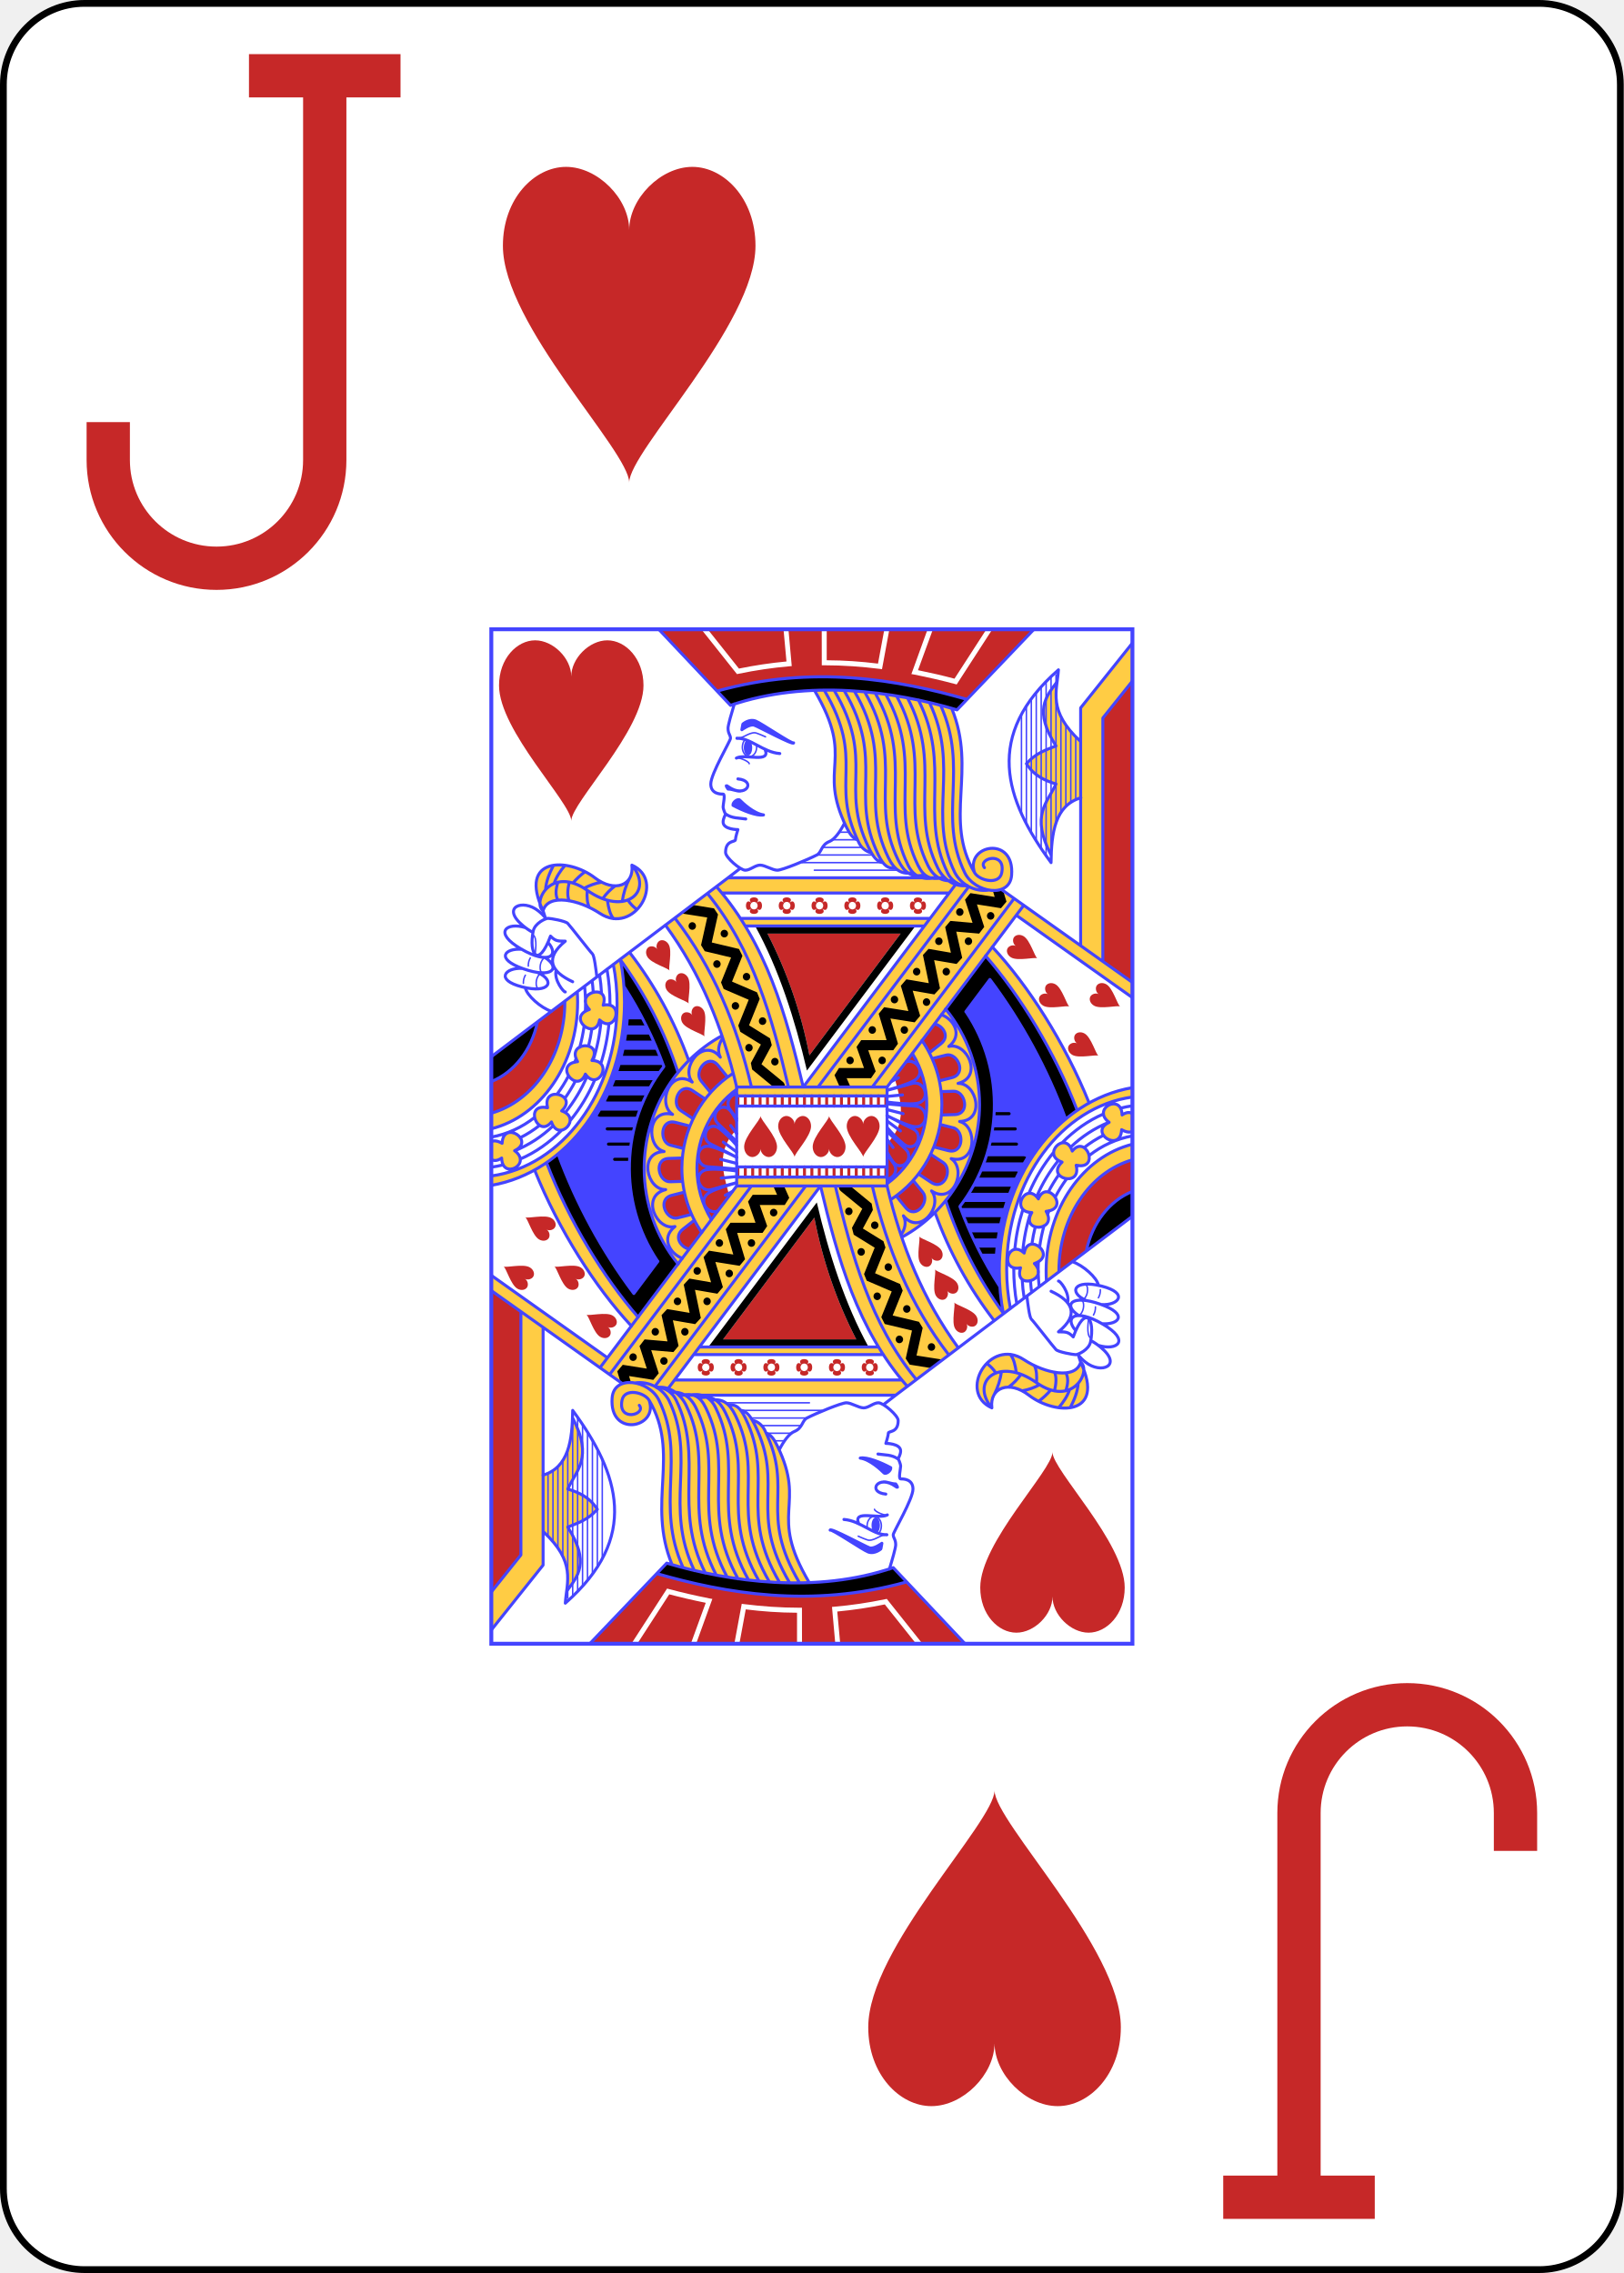
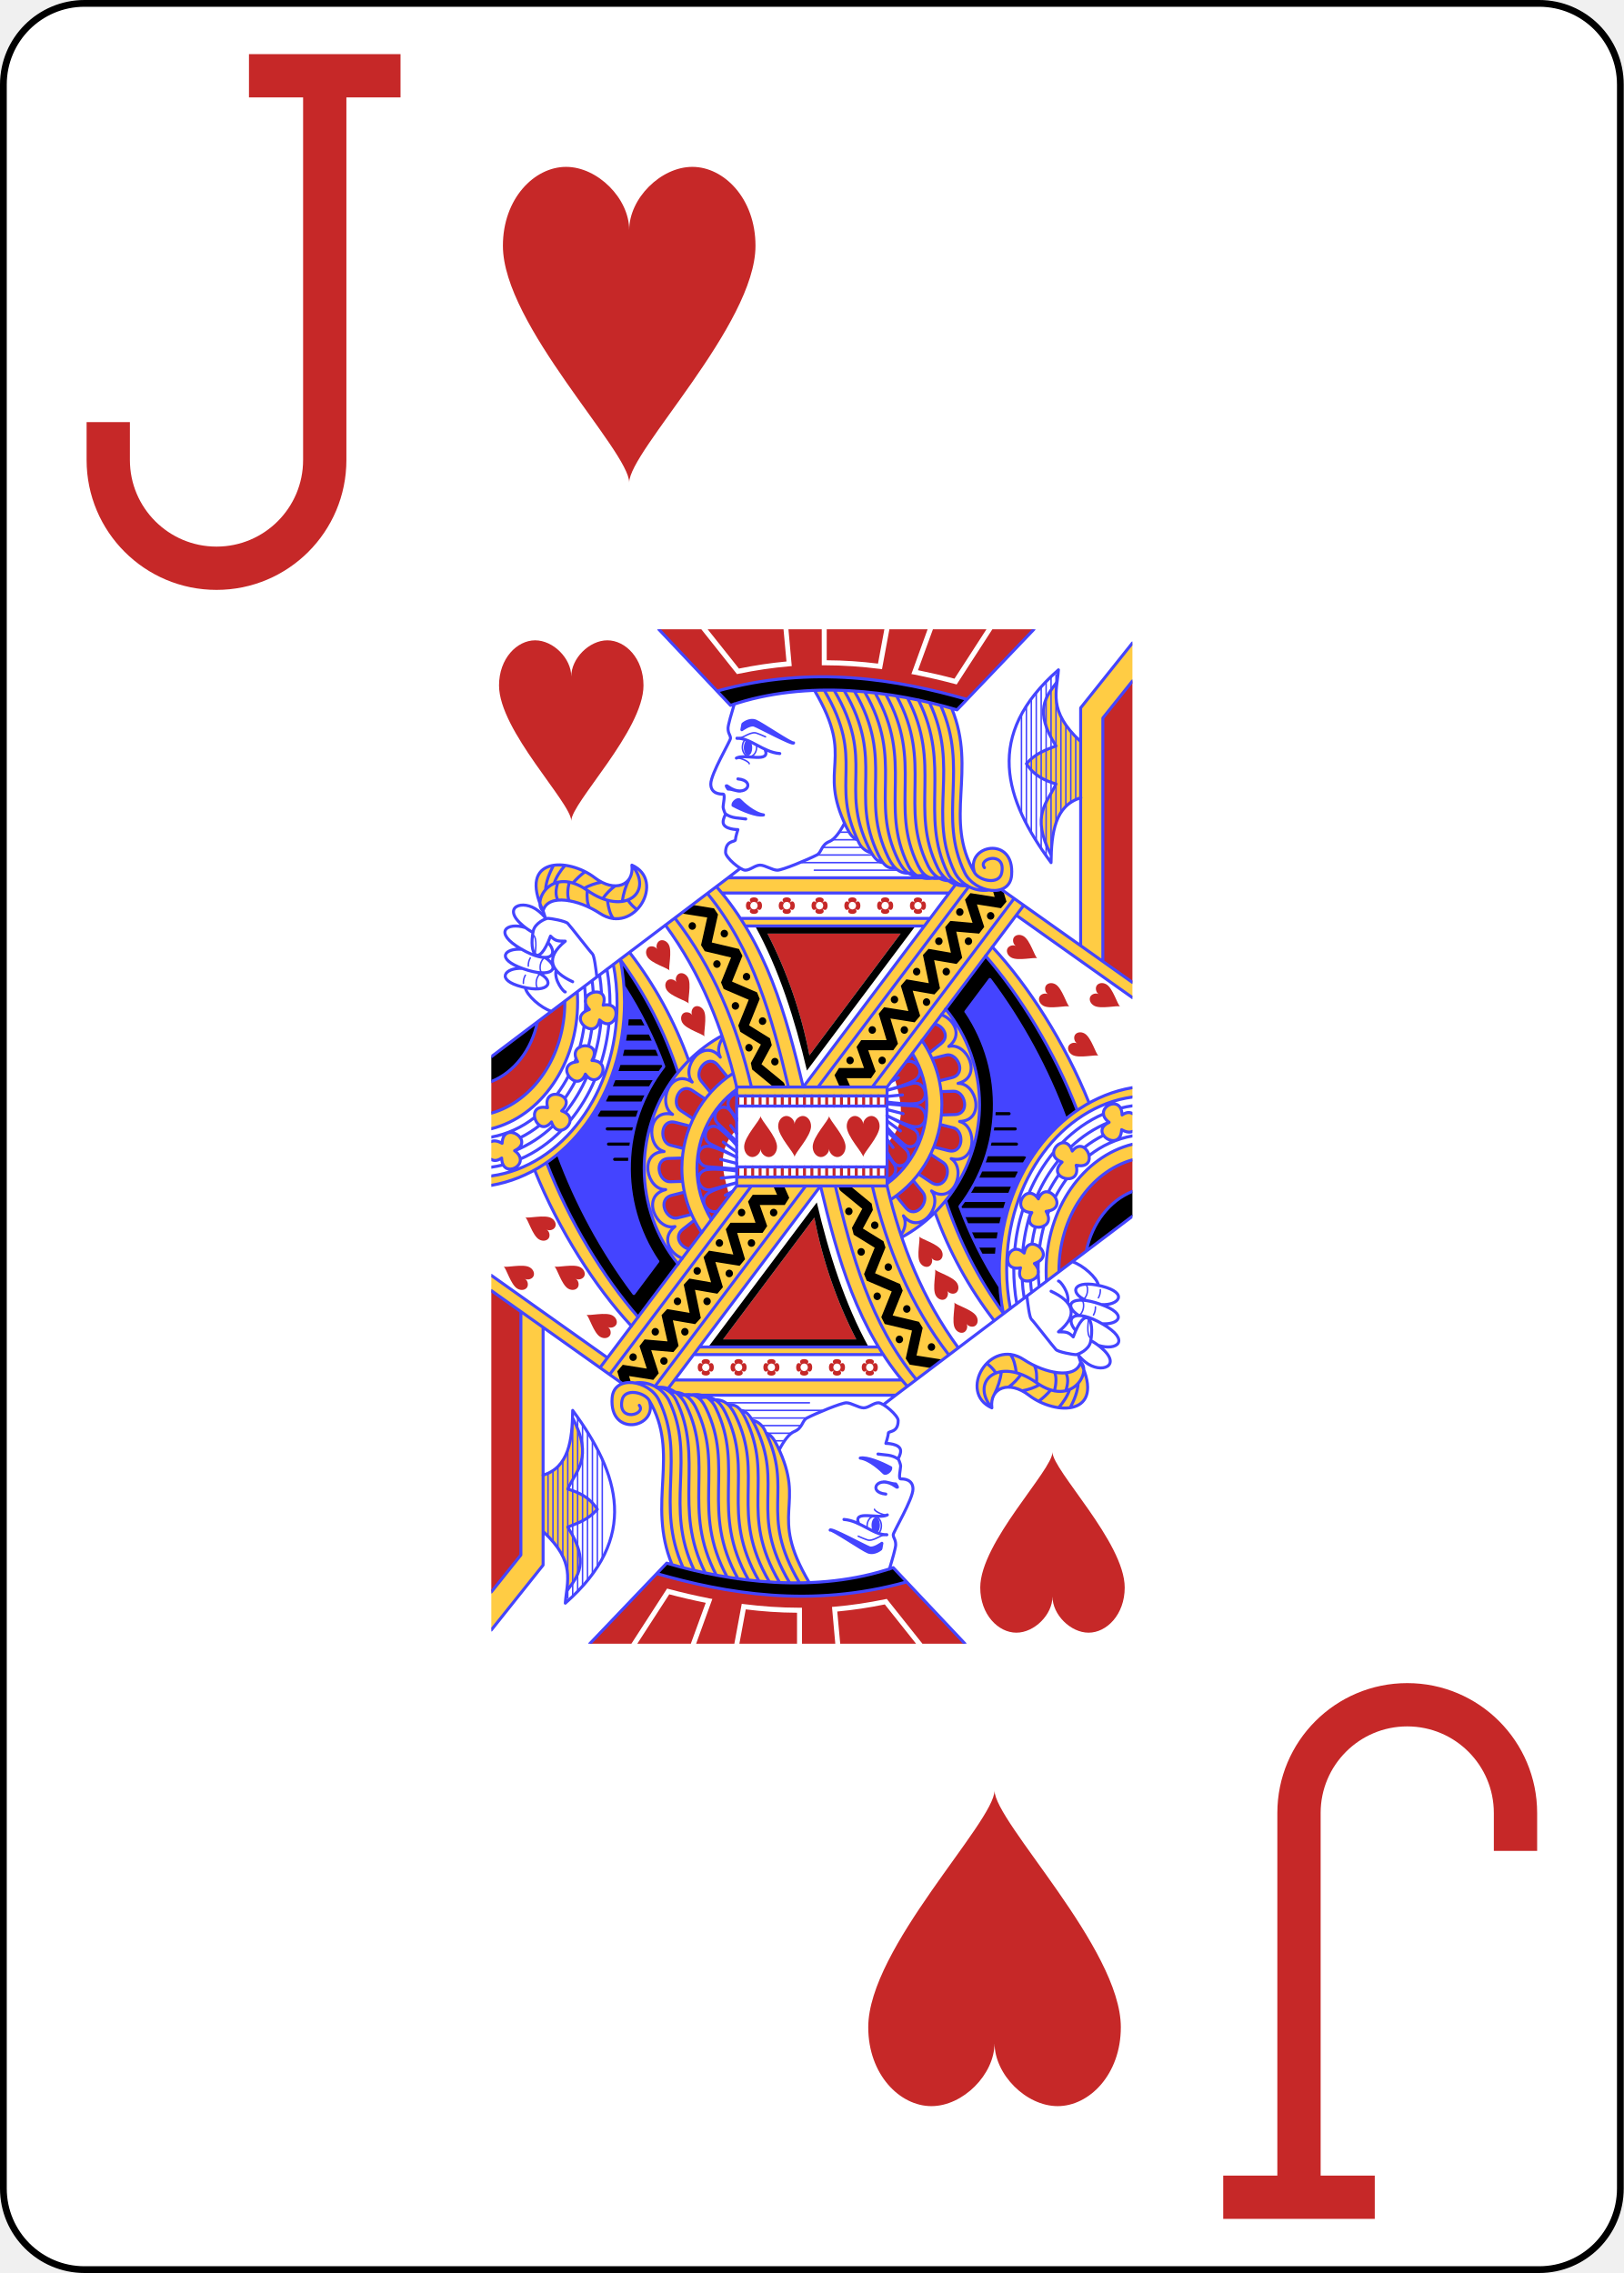
<svg xmlns="http://www.w3.org/2000/svg" xmlns:xlink="http://www.w3.org/1999/xlink" width="240" height="336" class="card" preserveAspectRatio="none" viewBox="-120 -168 240 336">
-   <defs>
-     <path id="i" d="M-82.4-130.4H82.4v260.8H-82.4z" />
-   </defs>
  <symbol id="h" preserveAspectRatio="xMinYMid" viewBox="-500 -500 1000 1000">
    <path fill="none" stroke="#c62828" stroke-linecap="square" stroke-miterlimit="1.5" stroke-width="80" d="M50-460h200m-100 0v710a100 100 0 0 1-400 0v-30" />
  </symbol>
  <symbol id="a" preserveAspectRatio="xMinYMid" viewBox="-600 -600 1200 1200">
    <path fill="#c62828" d="M0-300c0-100 100-200 200-200s200 100 200 250C400 0 0 400 0 500 0 400-400 0-400-250c0-150 100-250 200-250S0-400 0-300" />
  </symbol>
  <symbol id="b" preserveAspectRatio="none" viewBox="0 0 1300 2000">
    <path fill="#FC4" d="M1300 27.2V102l-60 73v479.4l-45-31.2V332.3c-47.5 14-57.7 60-59.8 112.9-42.4-78.9-7.5-103.3 9.8-140.2-22.4-6.8-44.1-15.7-60-40 19.5-21.3 39.8-27.1 60-35-45.6-69.7-20.4-97 2-126-4.2 33.8-6.3 68.4 47.5 116.9l.5 59.9V155ZM683.7 120a953 953 0 0 1 250.1 36c51.6 122.5-17.7 219 46.2 324-20-55 81.7-74.7 75 5-1.6 19.4-15.2 28.7-32 29.9a49 49 0 0 0 11.6-1.7l45 31 220.4 152v30l-235.5-162.4 14.7-19-276.7 357.7V920h-305v-17.5c-28.5-117.2-72.5-223.8-145-319l104-76.1q28.3 31.6 50.7 65.8l-2-3.2h384.5l50.3-65h21.8q-10.5-3.1-21.8-6.8l-11.5-1.8L940 505l-11.7 15H468.7l-12.2-12.6L480 490h407.1c-34.9-6-68.5-14.1-95.9-32.4-7.3-5-12.8-12.5-20.6-17.2-11.3-6.8-22.2-13.5-28.3-25.4l25.6 9.6-25.2-9.5c-9-2.7-15.3-10.2-22.7-25.1-60.1-120.2 19.8-130-64.4-269.4q14-.6 28-.6M136.5 464.6c24-.2 52.5 9.6 73.5 25.4 40 30 80 15 75-25 70 30 5 140-65 95-42.2-27.1-105-40-115-5-31.7-65.2-5.8-90.1 31.5-90.4m868.4 48.7 2.7 1 8.1.6q-5.3-.3-10.8-1.6m-497.5 60.2c65.2 98.9 96.9 213.1 125.2 329l254-328.4-9.2 10.9H515Zm-226.8 63.7A775 775 0 0 1 400 850l-21.5 23.4a791 791 0 0 0-116.9-222q8.2 40.3 8.3 83.5c0 136.6-64.8 255.7-160.7 318.3l2.6-1.6c45.7 115.8 115.5 225.9 185.6 304.3l-13.8 17.5c-72.5-76-146.5-187.8-195.9-307l6.3-4a283 283 0 0 1-94 34v-18.5c143.5-19.1 255-163.6 255-339q-.1-40-7.4-77.2l14-10.2-.3-.4zm-88.4 64.6L174.4 715q.7 10 .7 20C175 858 100 960.6 0 984.7v-30.8C85.5 930.4 149.2 841.3 149.2 735v-2zm20.2 13.2c11-.2 20.8 7.2 14.3 26.1 44.5-8.7 25.6 58.7-7.3 29.1-7.5 43.4-68.5-5-20.6-20.6-18.9-19.5-1.5-34.3 13.6-34.6m255 86.6 30 105.4a191 191 0 0 0-80.4 155.5 189 189 0 0 0 29 101l-67.2 87.7a293 293 0 0 1-68.8-188.7 297 297 0 0 1 157.4-261M190.7 821c13 0 25.2 9.4 13.3 29 45.3 1 12.4 62.7-13.3 26.9-16.6 40.7-66-19.6-15.7-24.6-12.8-20.6 1.8-31.3 15.7-31.3m-59.9 95.6c15.4.1 32.2 14.6 11.8 32.8 43 14.1-6.5 63.6-20.6 21.8-27.8 34.1-57.4-38-8-28-5-19.3 5.6-26.7 16.8-26.6M38.5 992c17.2-.4 37.6 22.8 8.6 36 36.8 26.3-25.2 58.7-26.2 14.5-8.8 5.8-15.8 5.8-20.9 2.7V1010c5-2.2 12.2-1.8 21.8 3.5.7-15.4 8.3-21.3 16.7-21.4" />
  </symbol>
  <symbol id="c" preserveAspectRatio="none" viewBox="0 0 1300 2000">
    <path fill="#c62828" d="M1100.4 0 944.3 158.9C815.8 122 641.4 97.9 485 150L339.5 0h86.3l72.3 88.4 3-.6Q553.7 77.2 604.2 73l5-.4L602.5 0H670l.1 71h5c38.9 0 76.4 2.7 112.5 7.1l4.6.6 15-78.7h77.5l-32.9 88.3 5.8 1q43.4 8.4 82.6 18.6l3.4.9L1016 0ZM1004 0l-64.8 97.4q-35.3-9.1-74-16.7L895.5 0ZM797 0l-12.9 67.7c-33.4-4-68.1-6.5-104-6.6V0ZM592.5 0l6 63.5a914 914 0 0 0-96.4 14L438.7 0ZM1300 102v594.5l-60-42.1V175ZM865.1 528.8c6.2 0 12.3 3.6 5.3 10.9a8 8 0 0 0-5.3-2.2 8 8 0 0 0-5.3 2.2c-7-7.3-.9-11 5.3-11m-5.3 10.9.3.3zm0 0a8 8 0 0 0-2.2 5.3 8 8 0 0 0 2.2 5.3c-14.6 14-14.6-24.6 0-10.6m0 10.6.3-.3zm0 0a8 8 0 0 0 5.3 2.2 8 8 0 0 0 5.3-2.2c14 14.6-24.6 14.6-10.6 0m10.6 0-.3-.3zm0 0a8 8 0 0 0 2.2-5.3 8 8 0 0 0-2.2-5.3c14.6-14 14.6 24.6 0 10.6m0-10.6-.3.3zm-71.8-11c6.2 0 12.3 3.7 5.3 11a8 8 0 0 0-5.3-2.2 8 8 0 0 0-5.3 2.2c-7-7.3-.9-11 5.3-11m-5.3 11 .3.3zm0 0a8 8 0 0 0-2.2 5.3 8 8 0 0 0 2.2 5.3c-14.6 14-14.6-24.6 0-10.6m0 10.6.3-.3zm0 0a8 8 0 0 0 5.3 2.2 8 8 0 0 0 5.3-2.2c14 14.6-24.6 14.6-10.6 0m10.6 0-.3-.3zm0 0a8 8 0 0 0 2.2-5.3 8 8 0 0 0-2.2-5.3c14.6-14 14.6 24.6 0 10.6m0-10.6-.3.3zm-71.8-11c6.2 0 12.3 3.7 5.3 11a8 8 0 0 0-5.3-2.2 8 8 0 0 0-5.3 2.2c-7-7.3-.9-11 5.3-11m-5.3 11 .3.3zm0 0a8 8 0 0 0-2.2 5.3 8 8 0 0 0 2.2 5.3c-14.6 14-14.6-24.6 0-10.6m0 10.6.3-.3zm0 0a8 8 0 0 0 5.3 2.2 8 8 0 0 0 5.3-2.2c14 14.6-24.6 14.6-10.6 0m10.6 0-.3-.3zm0 0a8 8 0 0 0 2.2-5.3 8 8 0 0 0-2.2-5.3c14.6-14 14.6 24.6 0 10.6m0-10.6-.3.3zm-71.8-11c6.2 0 12.3 3.7 5.3 11a8 8 0 0 0-5.3-2.2 8 8 0 0 0-5.3 2.2c-7-7.3-.9-11 5.3-11m-5.3 11 .3.3zm0 0a8 8 0 0 0-2.2 5.3 8 8 0 0 0 2.2 5.3c-14.6 14-14.6-24.6 0-10.6m0 10.6.3-.3zm0 0a8 8 0 0 0 5.3 2.2 8 8 0 0 0 5.3-2.2c14 14.6-24.6 14.6-10.6 0m10.6 0-.3-.3zm0 0a8 8 0 0 0 2.2-5.3 8 8 0 0 0-2.2-5.3c14.6-14 14.6 24.6 0 10.6m0-10.6-.3.3zm-71.8-11c6.1 0 12.3 3.7 5.3 11a8 8 0 0 0-5.3-2.2 8 8 0 0 0-5.3 2.2c-7-7.3-.9-11 5.3-11m-5.3 11 .3.3zm0 0a8 8 0 0 0-2.2 5.3 8 8 0 0 0 2.2 5.3c-14.6 14-14.6-24.6 0-10.6m0 10.6.3-.3zm0 0a8 8 0 0 0 5.3 2.2 8 8 0 0 0 5.3-2.2c14 14.6-24.6 14.6-10.6 0m10.6 0-.3-.3zm0 0a8 8 0 0 0 2.2-5.3 8 8 0 0 0-2.2-5.3c14.6-14 14.6 24.6 0 10.6m0-10.6-.3.3zm-71.8-11c6.1 0 12.3 3.7 5.3 11a8 8 0 0 0-5.3-2.2 8 8 0 0 0-5.3 2.2c-7-7.3-.9-11 5.3-11m-5.3 11 .3.3zm0 0a8 8 0 0 0-2.2 5.3 8 8 0 0 0 2.2 5.3c-14.6 14-14.6-24.6 0-10.6m0 10.6.3-.3zm0 0a8 8 0 0 0 5.3 2.2 8 8 0 0 0 5.3-2.2c14 14.6-24.6 14.6-10.6 0m10.6 0-.3-.3zm0 0a8 8 0 0 0 2.2-5.3 8 8 0 0 0-2.2-5.3c14.6-14 14.6 24.6 0 10.6m0-10.6-.3.3zM830 600 645 840a879 879 0 0 0-85-240zM149.2 733v2c0 106.3-63.7 195.4-149.2 219v-62.4c46.1-17.8 81.7-62.2 93.4-117.4zm295.5 118.6c5 0 10.4 2.5 15.3 8.4l19.2 23-34.7 30.4L425 890c-11.5-13.8 3-38.7 19.7-38.4M396 905.4q5.5.1 12 4.1l25.9 16.7-24.7 38.9-25.6-16.5C367 938 376.3 905 396 905.4m101.4 1.6v11.3a3 3 0 0 1 2.6-1.3 3 3 0 0 1 3 3v20a3 3 0 0 1-5.3 2l.3 44.1c-42.3 39.7-28.6 85-15.5 130l-36.4 47.3a189 189 0 0 1-29.1-100.9c0-63.8 31.6-120.4 80.4-155.5M800 917a3 3 0 0 1 3 3v20a3 3 0 1 1-6 0v-20a3 3 0 0 1 3-3m-15 0a3 3 0 0 1 3 3v20a3 3 0 1 1-6 0v-20a3 3 0 0 1 3-3m-15 0a3 3 0 0 1 3 3v20a3 3 0 1 1-6 0v-20a3 3 0 0 1 3-3m-15 0a3 3 0 0 1 3 3v20a3 3 0 1 1-6 0v-20a3 3 0 0 1 3-3m-15 0a3 3 0 0 1 3 3v20a3 3 0 1 1-6 0v-20a3 3 0 0 1 3-3m-15 0a3 3 0 0 1 3 3v20a3 3 0 1 1-6 0v-20a3 3 0 0 1 3-3m-15 0a3 3 0 0 1 3 3v20a3 3 0 1 1-6 0v-20a3 3 0 0 1 3-3m-15 0a3 3 0 0 1 3 3v20a3 3 0 1 1-6 0v-20a3 3 0 0 1 3-3m-15 0a3 3 0 0 1 3 3v20a3 3 0 1 1-6 0v-20a3 3 0 0 1 3-3m-15 0a3 3 0 0 1 3 3v20a3 3 0 1 1-6 0v-20a3 3 0 0 1 3-3m-15 0a3 3 0 0 1 3 3v20a3 3 0 1 1-6 0v-20a3 3 0 0 1 3-3m-15 0a3 3 0 0 1 3 3v20a3 3 0 1 1-6 0v-20a3 3 0 0 1 3-3m-15 0a3 3 0 0 1 3 3v20a3 3 0 1 1-6 0v-20a3 3 0 0 1 3-3m-15 0a3 3 0 0 1 3 3v20a3 3 0 1 1-6 0v-20a3 3 0 0 1 3-3m-15 0a3 3 0 0 1 3 3v20a3 3 0 1 1-6 0v-20a3 3 0 0 1 3-3m-15 0a3 3 0 0 1 3 3v20a3 3 0 1 1-6 0v-20a3 3 0 0 1 3-3m-15 0a3 3 0 0 1 3 3v20a3 3 0 1 1-6 0v-20a3 3 0 0 1 3-3m-15 0a3 3 0 0 1 3 3v20a3 3 0 1 1-6 0v-20a3 3 0 0 1 3-3m-15 0a3 3 0 0 1 3 3v20a3 3 0 1 1-6 0v-20a3 3 0 0 1 3-3m-15 0a3 3 0 0 1 3 3v20a3 3 0 1 1-6 0v-20a3 3 0 0 1 3-3m-148.3 54.3q3.1 0 6.9.9l29 7.2-12.9 44.3-26.7-6.6c-21-5.3-21.1-45.7 3.7-45.8m20.5 71.1.7 46.1-25.5.7c-23.4.7-34.5-45-2-46zm4.4 67.3 14.5 44-28.3 6.8c-22.8 5.6-43.2-36.9-11.5-44.6zm20 55.3 15 24-26 33c-16.5-3.9-31.4-24.6-12.1-39.3z" />
  </symbol>
  <symbol id="d" preserveAspectRatio="none" viewBox="0 0 1300 2000">
    <path fill="#44F" d="m288.8 1309.3 48.7-63.3a323 323 0 0 1 12.2-383.8 782 782 0 0 0-80.8-158q1 15.1 1.1 30.8c0 123.5-53 232.7-134.4 299 37 100.9 93.3 198 153.2 275.3M552 366c-20-2.6-42.8-23.9-48-29-4-4-15 4.3-14 10 19.8 10.3 48 21.6 62 19m61-142c-2 3.5-65.7-38.8-77-43-13.9-5.1-26.6 6.7-26 6l-2 11s16.4-11.9 25-9c9 3 79 40.1 80 35m-101 9.5a8.5 15.5 0 0 0 8.5 15.5 8.5 15.5 0 0 0 8.5-15.5 8.5 15.5 0 0 0-8.5-15.5 8.5 15.5 0 0 0-8.5 15.5" />
  </symbol>
  <symbol id="e" preserveAspectRatio="none" viewBox="0 0 1300 2000">
    <path d="M667.1 93.8c110.6-.6 211 20.5 297.3 44.5L944.3 159c-128.5-37-302.9-61.1-459.3-9l-27-28a805 805 0 0 1 209.1-28.2m367 418.8 3.7 2.4 6.8 22-11.1 12.9-48.8-7.5 14.8 44.4-10.3 13.2-46.4-3.9 12 51.7-11.4 12-45.5-7.5 11.9 55.6-11.4 12-44-7.4 15.2 49.6-11.1 12.8-49.2-7.6 15.3 49.8L815 830h-50.7l15.1 41.6L770 885h-49.5l7.8 17.2-21.7.4-10.7-23.5L705 865h50.7l-15.1-41.6L750 810h51.5l-16-52 11-12.9 49.2 7.6-15.3-49.8 11.2-12.8 45.5 7.6-11.9-55.6 11.4-12 45.3 7.6-11.6-50.5 10.5-12.2 45 3.8-15.3-45.6 11-13 49.2 7.5-3.7-12.3zm-627.3 30.6 44.7 7 8.2 12-12.7 55.3 55.2 12.8 7 13.5-21.1 50.8 50.7 21.2 5.4 13-21.6 52 42.5 25.6 3.6 13.5-20.9 37.6 43.4 34.7a10 10 0 0 1 3.8 9.9l-22.8.4-43.4-34.7-2.5-12.7 20.3-36.5-41.7-25-4.1-12.4 21.1-50.8-50.7-21.2-5.4-13 20.4-49.1-53.4-12.4-7.5-12 12.5-54.5-52.5-8zM950 550a7.5 7.5 0 0 1 7.5 7.5 7.5 7.5 0 0 1-7.5 7.5 7.5 7.5 0 0 1-7.5-7.5 7.5 7.5 0 0 1 7.5-7.5m62.5 7.5a7.5 7.5 0 0 1 7.5 7.5 7.5 7.5 0 0 1-7.5 7.5 7.5 7.5 0 0 1-7.5-7.5 7.5 7.5 0 0 1 7.5-7.5m-605 20a7.5 7.5 0 0 1 7.5 7.5 7.5 7.5 0 0 1-7.5 7.5 7.5 7.5 0 0 1-7.5-7.5 7.5 7.5 0 0 1 7.5-7.5M860 585 640 870c-24.4-101-56.9-199.9-105-285Zm-387.5 7.5a7.5 7.5 0 0 1 7.5 7.5 7.5 7.5 0 0 1-7.5 7.5 7.5 7.5 0 0 1-7.5-7.5 7.5 7.5 0 0 1 7.5-7.5M830 600H560a879 879 0 0 1 85 240zm137.5 7.5a7.5 7.5 0 0 1 7.5 7.5 7.5 7.5 0 0 1-7.5 7.5 7.5 7.5 0 0 1-7.5-7.5 7.5 7.5 0 0 1 7.5-7.5m-60 0a7.5 7.5 0 0 1 7.5 7.5 7.5 7.5 0 0 1-7.5 7.5 7.5 7.5 0 0 1-7.5-7.5 7.5 7.5 0 0 1 7.5-7.5m-646 43.6a799 799 0 0 1 117.3 222.4 294 294 0 0 0-.1 377.8l-81 104.4c-70.3-78.1-140-188.2-185.9-304.2q12.1-8 23.5-17.2a1071 1071 0 0 0 153.5 275l48.7-63.3a321 321 0 0 1-57.2-198H250a3 3 0 1 1 0-6h30.7q.8-12 2.4-24h-45.6a3 3 0 1 1 0-6H284q1.8-12.2 4.7-24H235a3 3 0 1 1 0-6h55.2q2.7-10.6 6.2-21H220a6 6 0 0 1-4.4-1.8l6.3-10.2h78.7q3.5-9 7.4-18h-73a6 6 0 0 1-2.6-.5l5.9-11.5h75.4q4.5-9.2 9.7-18h-76.9l5-12h79.1q6-9.2 12.3-18h-85l3.9-12h86.6l-7.1-18h-74.5l2.9-12h66.5q-3.8-9-8-18h-54.9l2-12h47.4q-4.3-9-8.9-18h-36.2l1-12h29a745 745 0 0 0-38.7-64.7q-1.9-27-7.4-53.2m196 1.4a7.5 7.5 0 0 1 7.5 7.5 7.5 7.5 0 0 1-7.5 7.5 7.5 7.5 0 0 1-7.5-7.5 7.5 7.5 0 0 1 7.5-7.5m465 15a7.5 7.5 0 0 1 7.5 7.5 7.5 7.5 0 0 1-7.5 7.5 7.5 7.5 0 0 1-7.5-7.5 7.5 7.5 0 0 1 7.5-7.5m-60 0a7.5 7.5 0 0 1 7.5 7.5 7.5 7.5 0 0 1-7.5 7.5 7.5 7.5 0 0 1-7.5-7.5 7.5 7.5 0 0 1 7.5-7.5m-345 10a7.5 7.5 0 0 1 7.5 7.5 7.5 7.5 0 0 1-7.5 7.5 7.5 7.5 0 0 1-7.5-7.5 7.5 7.5 0 0 1 7.5-7.5m300 45a7.5 7.5 0 0 1 7.5 7.5 7.5 7.5 0 0 1-7.5 7.5 7.5 7.5 0 0 1-7.5-7.5 7.5 7.5 0 0 1 7.5-7.5m65 5a7.5 7.5 0 0 1 7.5 7.5 7.5 7.5 0 0 1-7.5 7.5 7.5 7.5 0 0 1-7.5-7.5 7.5 7.5 0 0 1 7.5-7.5M495 735a7.5 7.5 0 0 1 7.5 7.5 7.5 7.5 0 0 1-7.5 7.5 7.5 7.5 0 0 1-7.5-7.5 7.5 7.5 0 0 1 7.5-7.5m55 30a7.5 7.5 0 0 1 7.5 7.5 7.5 7.5 0 0 1-7.5 7.5 7.5 7.5 0 0 1-7.5-7.5 7.5 7.5 0 0 1 7.5-7.5m-456.8 9.3c-11.5 55.1-47 99.5-93.2 117.3v-49zm744.3 8.2a7.5 7.5 0 0 1 7.5 7.5 7.5 7.5 0 0 1-7.5 7.5 7.5 7.5 0 0 1-7.5-7.5 7.5 7.5 0 0 1 7.5-7.5m-65 0a7.5 7.5 0 0 1 7.5 7.5 7.5 7.5 0 0 1-7.5 7.5 7.5 7.5 0 0 1-7.5-7.5 7.5 7.5 0 0 1 7.5-7.5m-250 35a7.5 7.5 0 0 1 7.5 7.5 7.5 7.5 0 0 1-7.5 7.5 7.5 7.5 0 0 1-7.5-7.5 7.5 7.5 0 0 1 7.5-7.5m270 25a7.5 7.5 0 0 1 7.5 7.5 7.5 7.5 0 0 1-7.5 7.5 7.5 7.5 0 0 1-7.5-7.5 7.5 7.5 0 0 1 7.5-7.5m-65 0a7.5 7.5 0 0 1 7.5 7.5 7.5 7.5 0 0 1-7.5 7.5 7.5 7.5 0 0 1-7.5-7.5 7.5 7.5 0 0 1 7.5-7.5M575 845a7.5 7.5 0 0 1 7.5 7.5 7.5 7.5 0 0 1-7.5 7.5 7.5 7.5 0 0 1-7.5-7.5 7.5 7.5 0 0 1 7.5-7.5" />
  </symbol>
  <symbol id="f" preserveAspectRatio="none" viewBox="0 0 1300 2000">
    <path fill="none" stroke="#44F" stroke-linecap="round" stroke-linejoin="round" stroke-width="6" d="M802.5 1097.5v-195h-305m305 17.5H497.9m304.4 20H497.5m305-37.5 277.2-358.4M772.5 902.5l287.6-371.8M662.5 902.5 968 507.6M632.5 902.5 940 505m-483.5 2.4c101.2 112.2 141.2 252.5 176 395.1M438.4 521.1C531 631 569.1 765.6 602.5 902.5M372.2 569.3c78.5 99.1 125.4 210.4 155.3 333.2M352.9 583.1c72.1 95.6 116 202.2 144.6 319.4m-217-265.3A775 775 0 0 1 400.2 850M261.3 651a791 791 0 0 1 117.3 222.5m88.8-72a297 297 0 0 0-157.4 261 293 293 0 0 0 68.8 188.8m111.7-376a221 221 0 0 0-104.1 187.2 219 219 0 0 0 40.3 126.7M497.4 907a191 191 0 0 0-80.4 155.5 189 189 0 0 0 29 101M889.7 570H504.9m423.4-50H468.7M920 490H480L0 842.7m1034-330 266 183.5m-235.5-132.4L1300 726.2M349.5 862.6a322 322 0 0 0-12.2 383.3M0 1096.3C152.7 1071 270 918.9 270 735q-.1-43.3-8.3-83.7M0 984.7C100 960.6 175 858 175 735q0-10-.6-20M.1 954c85.5-23.6 149-112.7 149-219v-2M.2 891.6c46-17.8 81.6-62.2 93.3-117.4m-5.6 292.2c49.4 119.3 123.4 231.2 195.9 307M112 1051.7c45.7 115.8 115.5 225.9 185.6 304.3m-162.3-321.7a1073 1073 0 0 0 153.5 275m49-63.2-48.8 63.4m-20-605.2a793 793 0 0 1 80.8 157.5M877.4 585H515M.1 1077.8c143.4-19.1 254.9-163.6 254.9-339q0-40.4-7.6-78.1m-6.8 80.4v-2.3a384 384 0 0 0-6.1-68.7M222 856.4a372 372 0 0 0 16.6-79m-79 191.7a328 328 0 0 0 50.3-81M58.5 1044.5c31-13 59.5-32.5 84.2-57M0 1060.5q12-1.6 24-4.6m199.5-337.7q-1-19-4-37m-13.2 169a350 350 0 0 0 16.2-77.8M150 952.8a308 308 0 0 0 44.3-71.6m-147 147a246 246 0 0 0 78.2-49.5m81.2-262.9q-.8-11.7-2.3-23.2M197 822q4.3-16.7 6.9-34.3m-54.8 137.2q11.7-16.2 21.5-34.4m-112.2 112A229 229 0 0 0 98 978m93-246.5a316 316 0 0 0-1.9-27.9m2 30.7-.1-2.8m-.3 21.7a320 320 0 0 0 .3-18.9m-11.7 89.8q5.9-20.6 8.9-42.4m-19.1 72 3-7.7M133 917a267 267 0 0 0 23.7-36.9M110 943l3.5-3.5M0 1001.2a202 202 0 0 0 88-39m87-109.8c-24.8-40 53.6-42.7 29-2.3 45.3 1 12.4 62.7-13.3 26.9-16.6 40.7-66-19.6-15.7-24.6m23.8-102.8c-32.7-33.8 43.3-53.2 28-8.5 44.4-8.7 25.5 58.7-7.4 29.1-7.5 43.3-68.5-5-20.6-20.6m-84.7 193.6c-12-45.4 63.7-25.2 28.5 6.3 43 14.1-6.5 63.6-20.6 21.8-27.8 34.1-57.4-38-8-28M0 1010c5-2.3 12.2-1.9 21.9 3.4 2.2-47 68.4-5 25.3 14.5 36.8 26.4-25.2 58.8-26.2 14.6-8.8 5.8-15.9 5.8-21 2.7m497.8-4c-12.3-6.1-37.2-17.9-52.7-21.3-31.9-7-33.7 38.6-5 40 14.8.7 43.3 3.1 57.1 4.3m.6-11.1L465 1045m32-27.8a250 250 0 0 0-34.8-33.3c-23.7-16.2-40.2 20.5-17.2 31.1 16 7.4 51.5 25.5 51.5 25.5m.9-10-27-19.5m26.8-42.4c-3.9-7-8-13.7-11.7-18.4-18.1-22.4-44.4 8-25.5 24.8a1854 1854 0 0 1 37.1 34.6m.3-15.4-12-15.8m12-62.2c-12.5 1-23.6 16.5-13.4 30.2 3.5 4.6 8.3 11.3 13.2 18.1m-.4 103.3c-13.2-1.7-41.6-4.7-57.8-2.8-32.4 3.9-19 47.5 8.6 39.4a1908 1908 0 0 1 49.6-13.3m-.3-12-30.7 2.9m31 9.4c-13.1 3.4-40 11-54.2 18.6-25.8 14-5.3 44.2 15.5 37.3m30.3-38.8-14.3 7.3m4.7-232.8L460 860c-20.8-25-50 12-35 30l19.5 23.4M434 926.2l-26-16.7c-27.4-17.6-44.1 26.4-24.4 39.1l25.6 16.5m-6.6 14.3-29-7.2c-31.6-7.9-33.3 39.2-10.6 44.9l26.7 6.6m-2.5 18.7-26.8.8c-32.5 1-21.4 46.7 2 46l25.5-.7m3.7 21.2-25.3 6.2c-31.7 7.7-11.3 50.2 11.5 44.6l28.3-6.9m5.5 11.4-23.1 17.7c-19.3 14.7-4.4 35.4 12.1 39.2m68.8-416c-8.3 11.2-11.7 25.6-5 37.8-34-40.8-81.5 19.6-57 49-44.7-28.8-72 43-39.8 63.7-51.5-12.8-54.3 64-17.2 73.2-53 1.6-35 76.2 3.2 75.1-51.6 12.6-18.4 81.9 18.8 72.8-29.4 22.5-10 53.7 14.8 62.6M1300 27.1 1195 155v468.2M1300 102l-60 73v479.4m-45.5-433.5C1128 161 1146.9 122.5 1150 80c-151.2 128.8-109.8 254.8-15 380 .7-59.3 8.2-112.8 60.5-127.8M1146.9 104c-22.3 29-47.5 56.3-1.9 126-20.2 7.9-40.5 13.7-60 35 15.9 24.3 37.6 33.2 60 40-17.3 36.9-52.2 61.3-10 140M214 685.5c-1.8-14.8-5.2-42.1-9-45.6-5.2-4.8-44.3-54.3-50-60-5-5-35-10-40-10s-26.7 9.5-30 25c-9.6 45.3 10.2 75.4 35 10 10 10 15 10 30 10-42.7 33.9-28.9 60.2 15 80m-54.8-125.2A85 85 0 0 0 95 555c-30.7-24-77-7.6-30 30q10.4 8.2 19 12.4m-15-9.2c-37.4-11.4-66.8 9.2-8.4 42.2 55.6 31.5 78.1 13.1 54.4-13m-53 13.5c-34.4-2.6-54.8 18.5 2.5 38.3 60 20.7 77-1.9 43.8-22.4m-45.8 21.8c-34.1-2-55.9 22.6-.3 36.4 57.1 14.2 68.3-12.3 31.5-28.4m28.5 76.7c-22.3-6.9-50.6-32-53.3-46.6m62.5-34.1c-4.9 19.3 16 43.7 18.6 42.4m135-250c5 40-35 55-75 25-53.8-40.4-157-42-105 65 10-35 72.8-22.1 115 5 70 45 135-65 65-95m0 0c45.5 52.7-14.2 102-90 50-74.3-51-112.5 23.7-90 40l5 15m16.2-104.7c-8.7 16-15.2 32-16.3 48.4m39.7-48.4c-9.9 11.2-17.9 23-22.3 35.9m62.8-23.2a145 145 0 0 0-24.7 22.4m58.2-1.8a117 117 0 0 0-35.6 12.1m63-4.7a114 114 0 0 0-25.1 25m54.3-39.7a139 139 0 0 0-14.7 45.3M135 534c-5.6-10-4.3-21.8 0-35.1m23 36.6c-4.6-10.1-3.3-22.6 0-37.1m40.9 50c-4.7-8.8-5.3-20.2-4.5-33.4m53.3 55.5c-7.1-8.5-10.1-21-12.3-36.1m60 18.1a69 69 0 0 1-18.6-18.8m216-386.6c-5.7 18.2-12.8 42-12.8 47.9 0 11.2 5 13.1 5 20 0 5-40 70-40 90s20 20 25 20 0 20 0 25 5 15 5 15-5 8-5 15c0 15 30 15 30 15s-5 15-5 20-20 0-20 25c0 10 30 35 40 35s20-10 30-10 25 10 35 10 61-20.5 80-30c10-5 8.6-20 25.6-26.6 10.4-4 21.7-19.2 30.5-36M500 295c39 3.5 15.8 40.3-20 15-8.2-5.8 0 5 0 5 9 0 18 4.7 25 4m47 47c-20-2.6-42.8-23.9-48-29-4-4-15 4.3-14 10 19.8 10.3 48 21.6 62 19m-36 8c-14.1-2.2-28.1-.8-41-10m138-140c-2 3.5-65.7-38.8-77-43-13.9-5.1-26.6 6.7-26 6l-2 11s16.4-11.9 25-9c9 3 79 40.1 80 35m-28 21c-33.3-2.2-60.2-31.5-87-30m57 21.8c12.5 28.4-40.7 7.8-58 17.2m-17 236 24.9-18.7m428.7-315.2C985.4 278.5 916 375 980 480c9.5 15.7 50 25 55 0 8.8-44.1-50.2-27.9-35-10m-88.8-319.8c57.8 124.5-7 218.2 48.8 329.8 20 40 91.2 51 95 5 6.7-79.7-95-60-75-5m-91.7-335.8c62.8 127.5-5 222.4 51.7 335.8a68 68 0 0 0 67.6 34.3M866 139.3c67.4 130 1.7 225.9 59.1 340.7a46 46 0 0 0 38.5 26M843.7 135c71 131.6 3.3 219 61.3 335 12.3 24.7 36.5 39 60 35M821.7 131.4C896 264.7 826.4 348 885 465c11.9 23.7 30 33.2 52.3 30.4M799.7 128c77.5 135.3 6.2 218.9 65.3 337 12.3 24.7 26.5 29 50 25M778.3 125.6C858 262.3 785.6 346.2 845 465c12.3 24.7 31.5 29 55 25M757 123.3c81.8 137.9 8.3 212.2 68 331.7 12.3 24.7 26.5 34 50 30M736 121.7c83.4 138.9 9 208.4 69 328.3 12.3 24.7 26.5 34 50 30M715.4 120.7c84.4 139.5 9.5 204 69.6 324.3 10.4 20.7 18.5 27 34.7 26.2M695 120c85 140 9.8 189.6 70 310 9.2 18.4 16.7 28.3 29.6 30.4M675 120c85 140 9.8 179.6 70 300a37 37 0 0 0 25.7 20.7m-115.3-320c84.4 139.3 4.5 149 64.6 269.3 7.4 14.9 13.7 22.4 22.7 25m221.7-276.8C826.4 99.8 652 69.1 458 121.8M1100.4 0 944.3 158.9C815.8 122 641.4 97.9 485 150L339.5 0" />
  </symbol>
  <symbol id="g" preserveAspectRatio="none" viewBox="0 0 1300 2000">
    <g transform="matrix(-1 0 0 1 1300 0)">
      <path fill="none" stroke="#44F" stroke-linecap="round" stroke-linejoin="round" stroke-width="3" d="M115 211.8V336m10-134.8v140.3m10-152.9v160.7M145 172v189.6M155 90v292.2m10-288.8V455m10-352v343.3m10-332.8v318.7m10-307.4v292.4m10-280V401m10-249.7v232m10-215.4v195.7M1202 680c9.8 8.8 7.6 26.8 4 27m-12-58c9.8 8.8 7.6 26.8 4 27m17-73c-9 5-4 36-4 36m10 9a29 29 0 0 1 4 16m6 18a29 29 0 0 1 4 16M804 254c-3-2.6-26 5.4-27 11m26-51c-12 3-23-10-37-10-4.1 0-22 8-22 8m41.4 6c3.6 2.8 5.5 8.3 5.6 14.5 0 10.2-6.5 18.5-14.5 18.5s-14.5-8.3-14.5-18.5q0-2.2.4-4.5M594.2 400h-19.5m33.5 15h-50.5m70.2 15H548m91.8 15H526.3M670 460H510m135 15H474.8" />
      <use xlink:href="#a" height="100" transform="matrix(1 0 0 .972 496 951.4)" />
      <use xlink:href="#a" height="100" transform="matrix(-1 0 0 -.972 665 1048.6)" />
      <use xlink:href="#a" height="75" transform="scale(1 .972)rotate(30 -960.7 1996.3)" />
      <use xlink:href="#a" height="75" transform="scale(1 .972)rotate(30 -820 2022.6)" />
      <use xlink:href="#a" height="75" transform="scale(1 .972)rotate(30 -675.6 2062)" />
      <use xlink:href="#a" height="75" transform="scale(1 .972)rotate(60 -403.4 502.6)" />
      <use xlink:href="#a" height="75" transform="scale(1 .972)rotate(60 -520.6 495.2)" />
      <use xlink:href="#a" height="75" transform="scale(1 .972)rotate(60 -572 406)" />
      <use xlink:href="#a" height="75" transform="scale(1 .972)rotate(60 -636.5 494)" />
    </g>
  </symbol>
  <rect width="239" height="335" x="-119.5" y="-167.5" fill="#fff" stroke="#000" rx="12" ry="12" />
  <use xlink:href="#h" height="80" x="-124" y="-160" />
  <use xlink:href="#a" height="56" x="-55" y="-148" />
  <g transform="scale(0.575)">
    <use xlink:href="#b" width="164.8" height="260.8" x="-82.4" y="-130.4" />
    <use xlink:href="#b" width="164.8" height="260.8" x="-82.4" y="-130.4" transform="rotate(180)" />
    <use xlink:href="#c" width="164.8" height="260.8" x="-82.4" y="-130.4" />
    <use xlink:href="#c" width="164.8" height="260.8" x="-82.4" y="-130.4" transform="rotate(180)" />
    <use xlink:href="#d" width="164.8" height="260.8" x="-82.4" y="-130.4" />
    <use xlink:href="#d" width="164.8" height="260.8" x="-82.4" y="-130.4" transform="rotate(180)" />
    <use xlink:href="#e" width="164.8" height="260.8" x="-82.4" y="-130.4" />
    <use xlink:href="#e" width="164.8" height="260.8" x="-82.4" y="-130.4" transform="rotate(180)" />
    <use xlink:href="#f" width="164.8" height="260.8" x="-82.4" y="-130.4" />
    <use xlink:href="#f" width="164.8" height="260.8" x="-82.4" y="-130.4" transform="rotate(180)" />
    <use xlink:href="#g" width="164.8" height="260.8" x="-82.4" y="-130.4" />
    <use xlink:href="#g" width="164.8" height="260.8" x="-82.4" y="-130.4" transform="rotate(180)" />
    <use xlink:href="#a" height="55.7" x="-89.7" y="-132.2" />
-     <use xlink:href="#i" fill="none" stroke="#44F" />
  </g>
  <g transform="rotate(180)">
    <use xlink:href="#h" height="80" x="-124" y="-160" />
    <use xlink:href="#a" height="56" x="-55" y="-148" />
    <g transform="scale(0.575)">
      <use xlink:href="#a" height="55.7" x="-89.7" y="-132.2" />
    </g>
  </g>
</svg>
